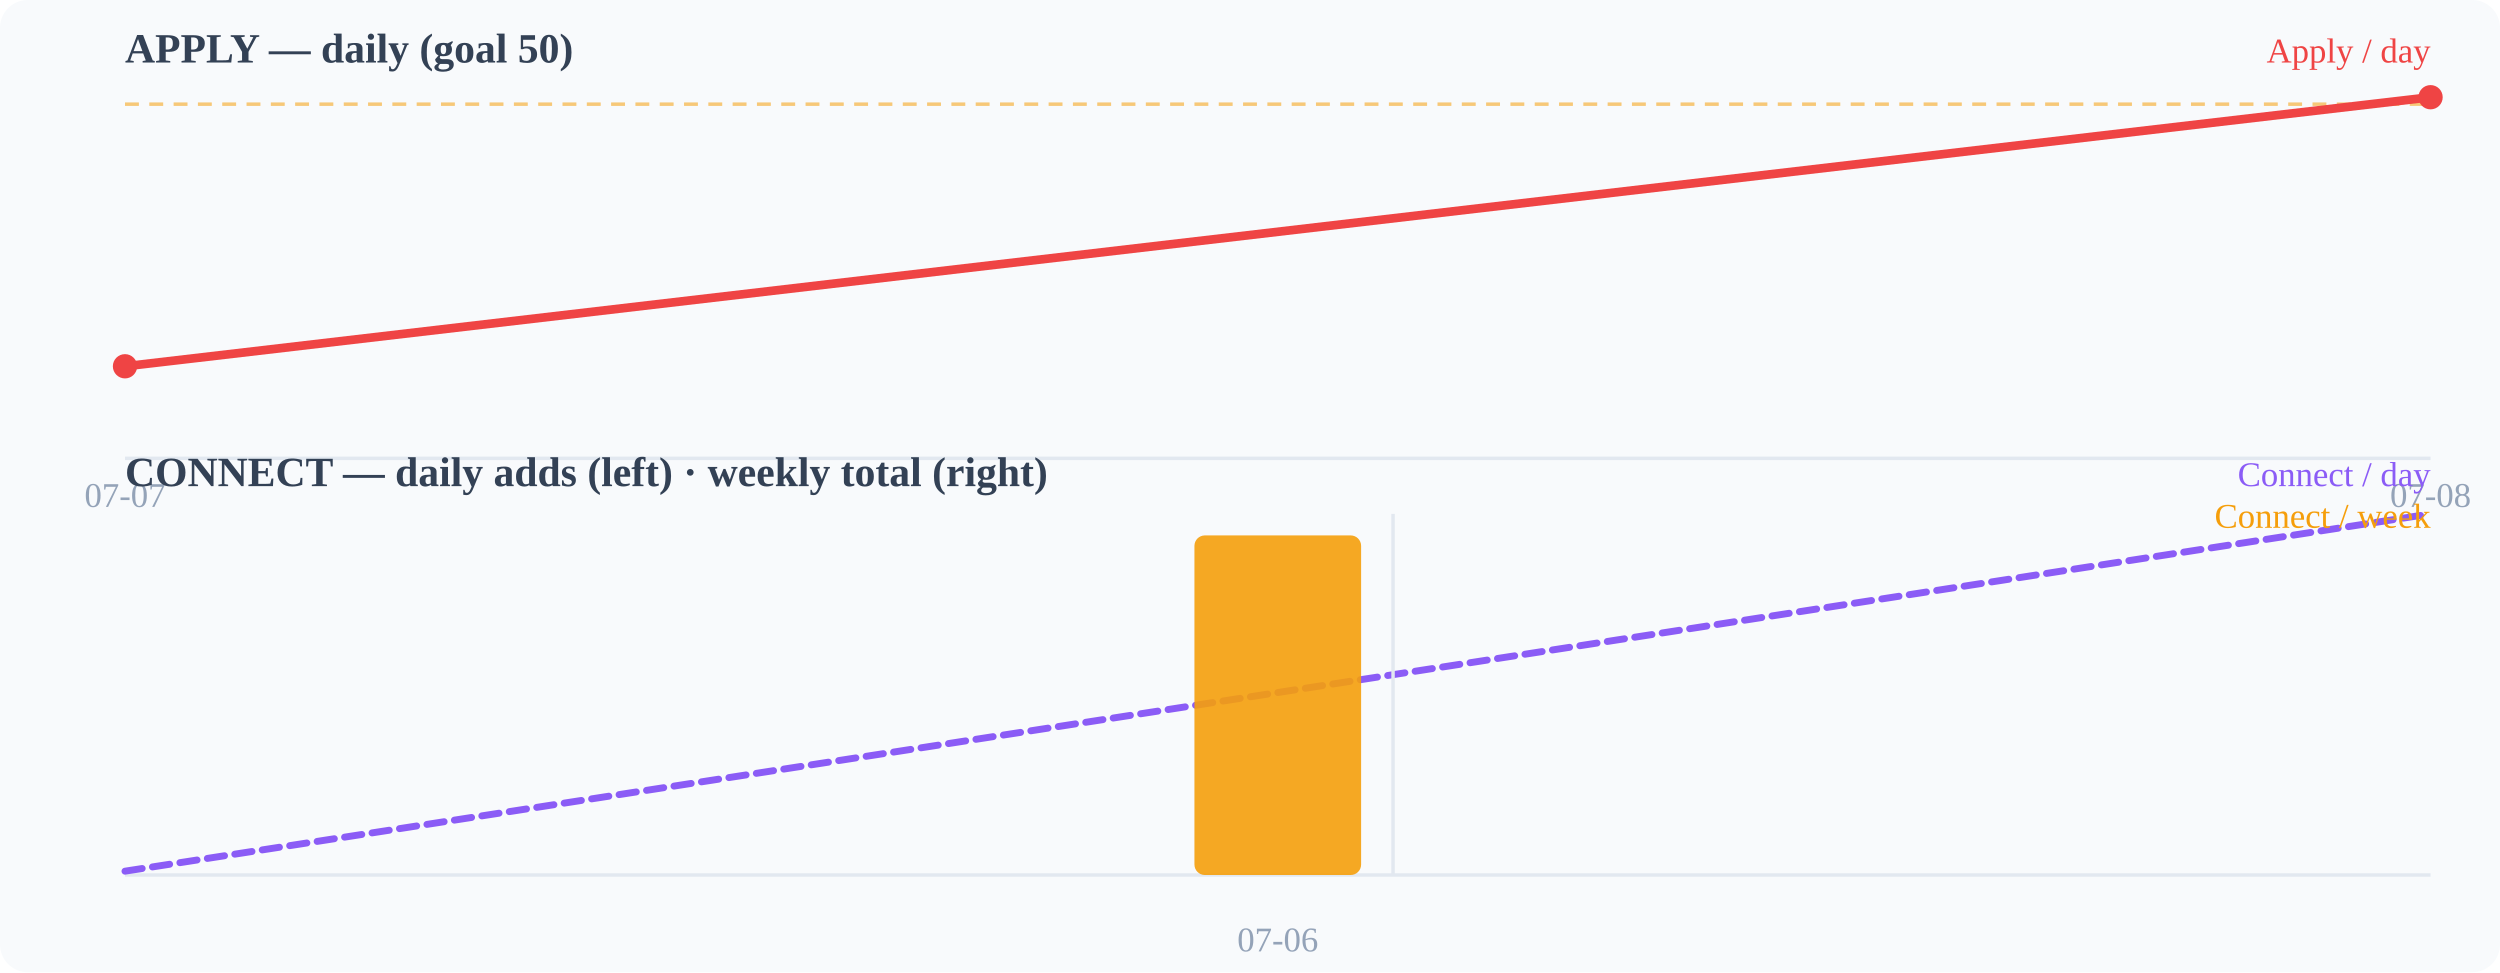
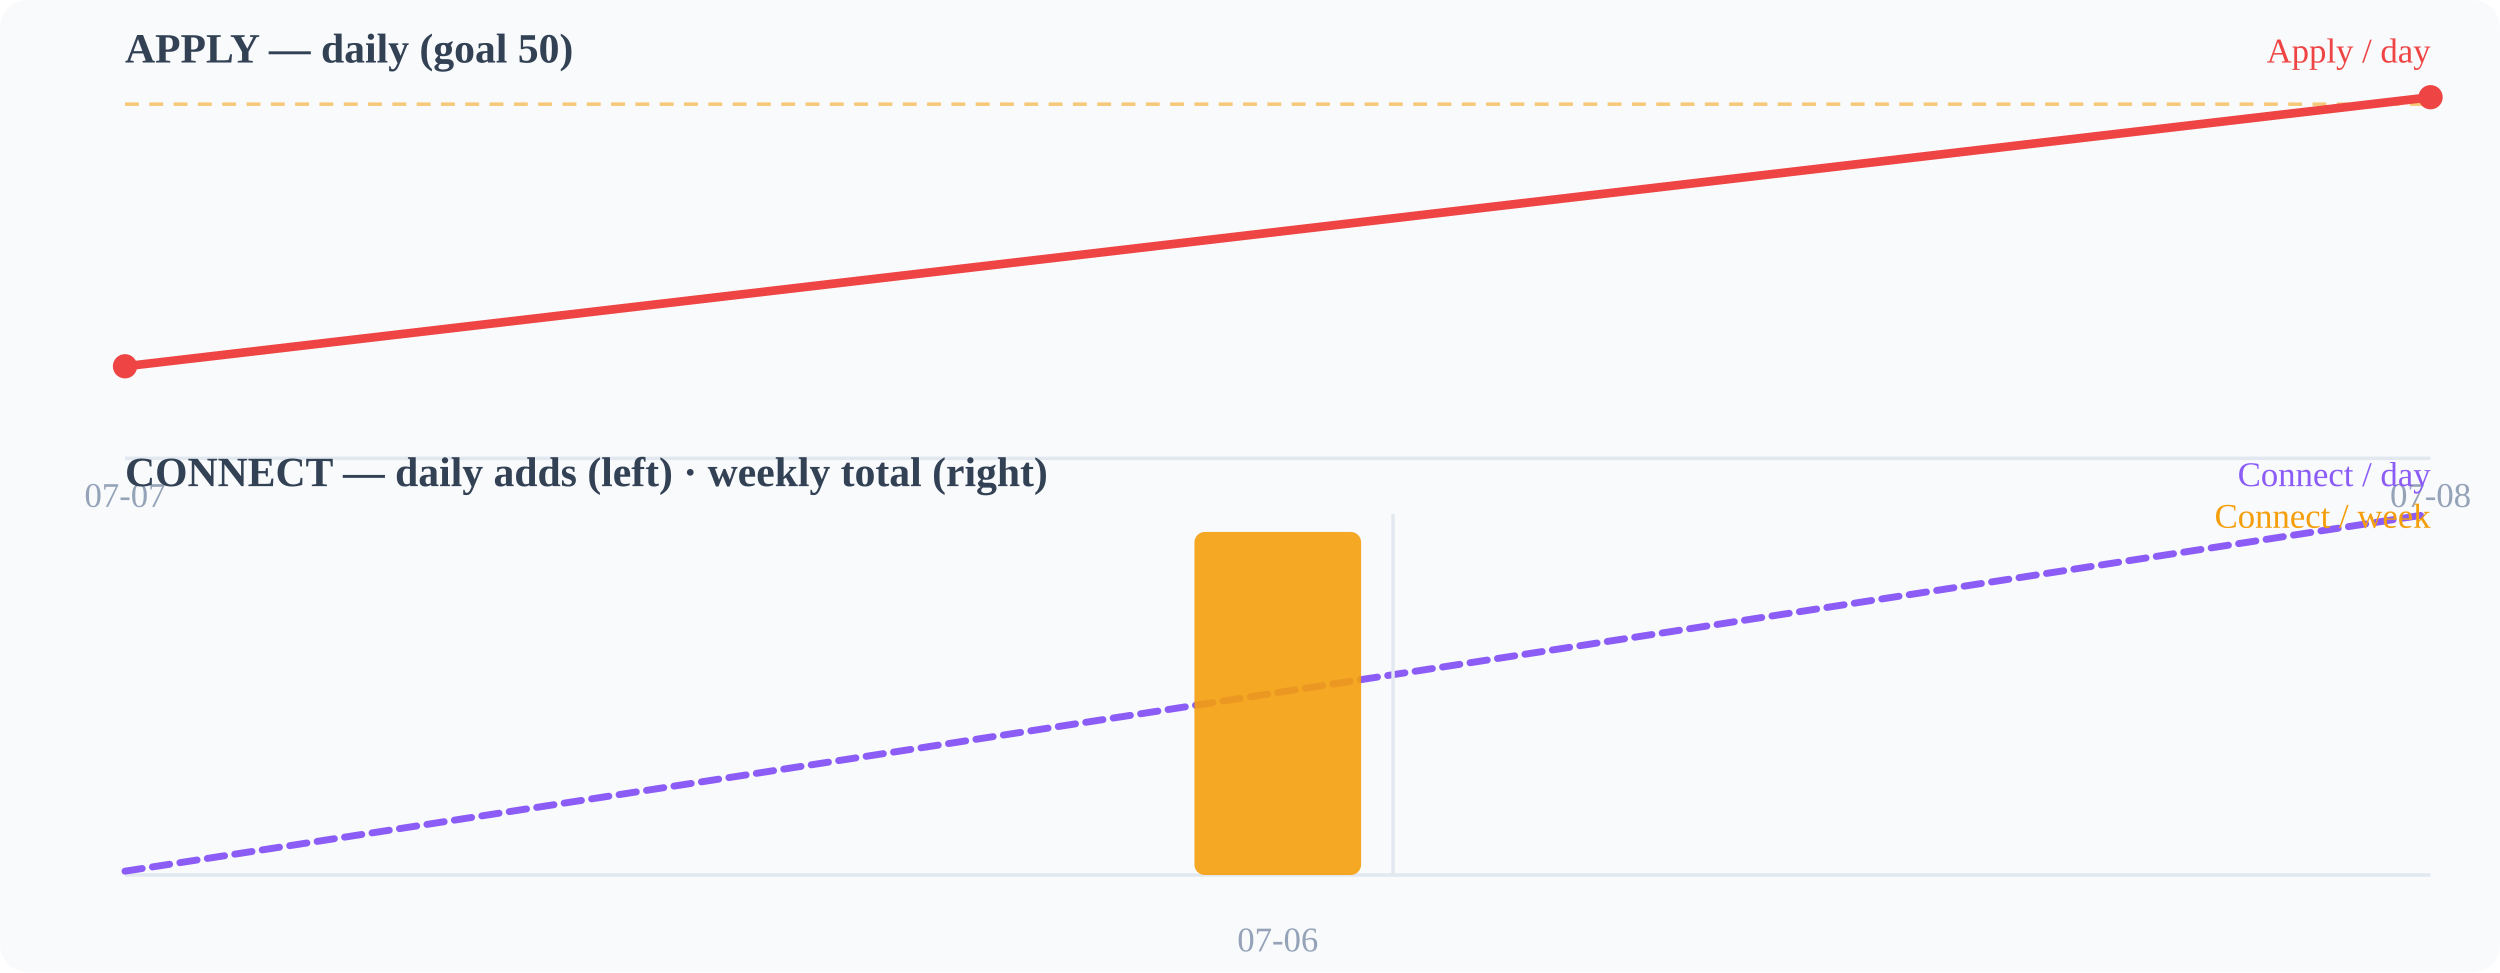
<svg xmlns="http://www.w3.org/2000/svg" width="720" height="280" viewBox="0 0 720 280">
  <rect width="720" height="280" fill="#f8fafc" rx="8" />
  <text x="36" y="18" font-size="12" font-weight="600" fill="#334155">APPLY — daily (goal 50)</text>
  <line x1="36" y1="132" x2="700" y2="132" stroke="#e2e8f0" stroke-width="1" />
  <line x1="36" y1="30.0" x2="700" y2="30.0" stroke="#f59e0b" stroke-width="1" stroke-dasharray="4 3" opacity="0.55" />
  <polyline points="36.0,105.5 700.0,28.0" fill="none" stroke="#ef4444" stroke-width="2.5" stroke-linecap="round" stroke-linejoin="round" />
  <circle cx="36" cy="105.49" r="3.5" fill="#ef4444" />
  <circle cx="700" cy="28" r="3.5" fill="#ef4444" />
  <text x="36" y="146" font-size="10" fill="#94a3b8" text-anchor="middle">07-07</text>
  <text x="700" y="146" font-size="10" fill="#94a3b8" text-anchor="middle">07-08</text>
  <text x="36" y="140" font-size="12" font-weight="600" fill="#334155">CONNECT — daily adds (left) · weekly total (right)</text>
  <line x1="36" y1="252" x2="700" y2="252" stroke="#e2e8f0" stroke-width="1" />
  <polyline points="36.0,250.9 700.0,148.0" fill="none" stroke="#8b5cf6" stroke-width="2" stroke-linecap="round" stroke-linejoin="round" stroke-dasharray="5 3" />
-   <rect x="344.0" y="154.2" width="48" height="97.8" rx="3" fill="#f59e0b" opacity="0.9" />
+   <rect x="344.0" y="153.2" width="48" height="98.8" rx="3" fill="#f59e0b" opacity="0.9" />
  <line x1="401.2" y1="148" x2="401.2" y2="252" stroke="#e2e8f0" stroke-width="1" />
  <text x="368" y="274" font-size="10" fill="#94a3b8" text-anchor="middle">07-06</text>
  <text x="700" y="18" font-size="10" fill="#ef4444" text-anchor="end">Apply / day</text>
  <text x="700" y="140" font-size="10" fill="#8b5cf6" text-anchor="end">Connect / day</text>
  <text x="700" y="152" font-size="10" fill="#f59e0b" text-anchor="end">Connect / week</text>
</svg>
